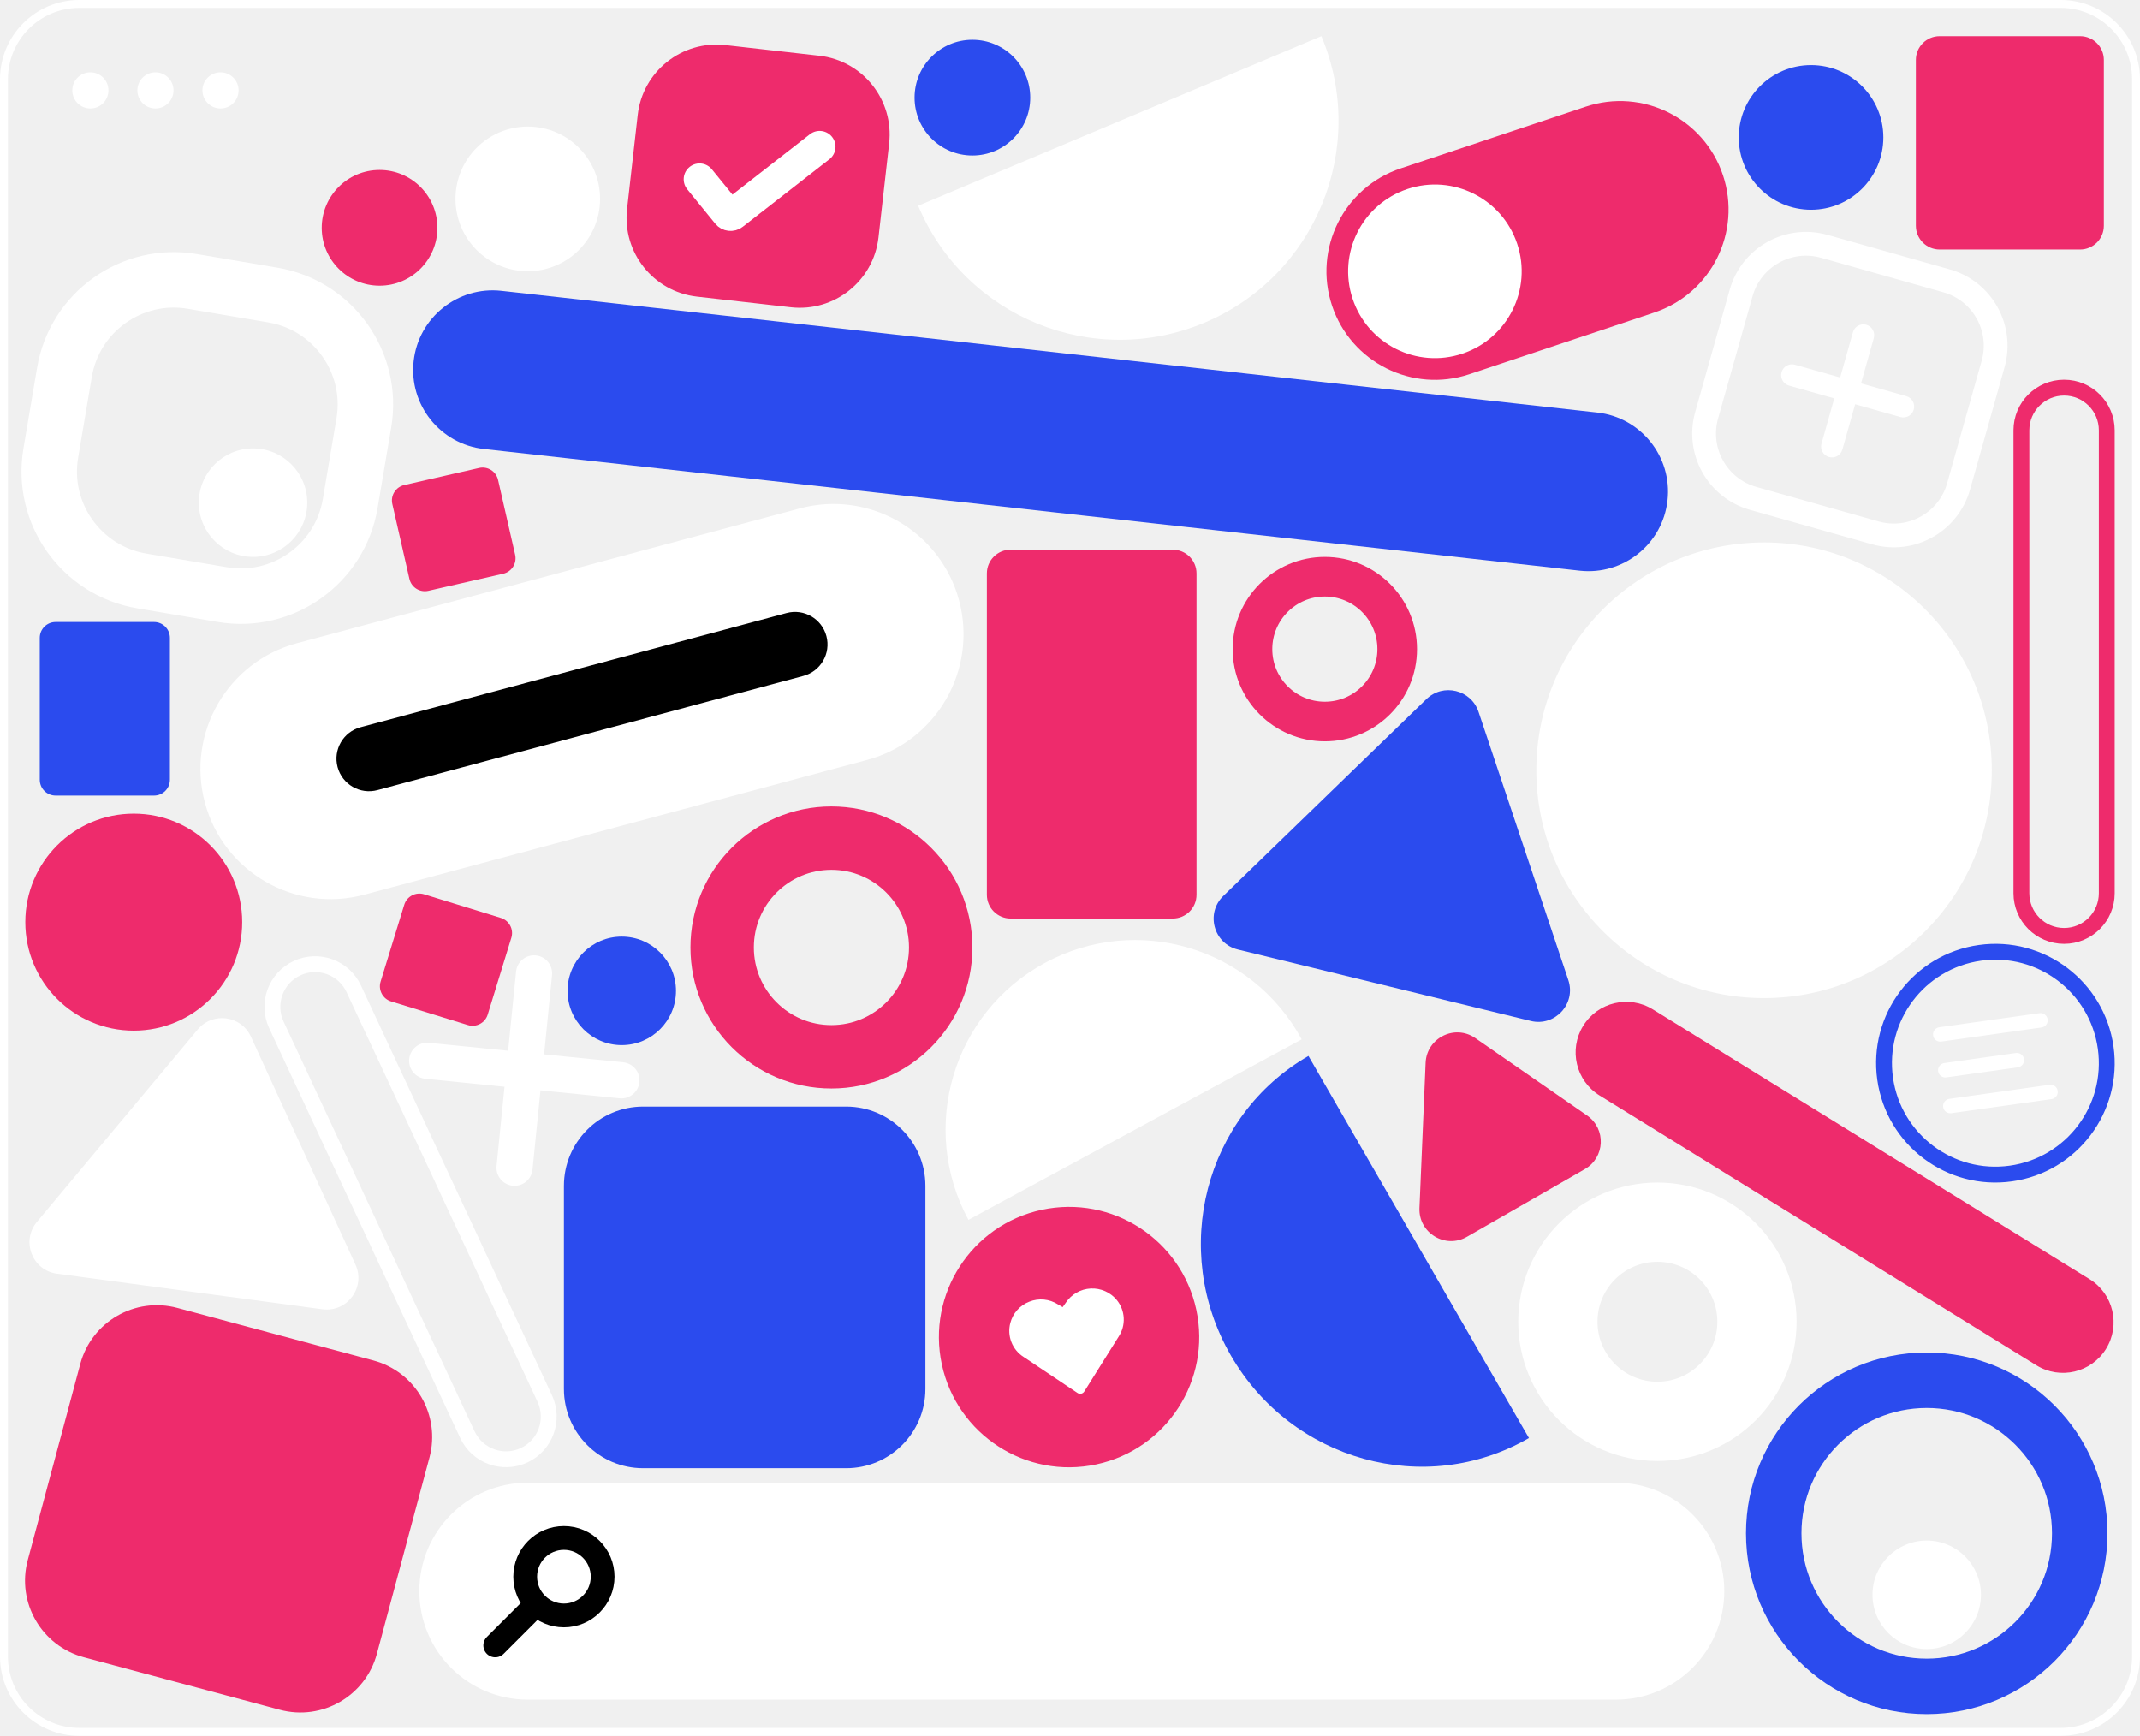
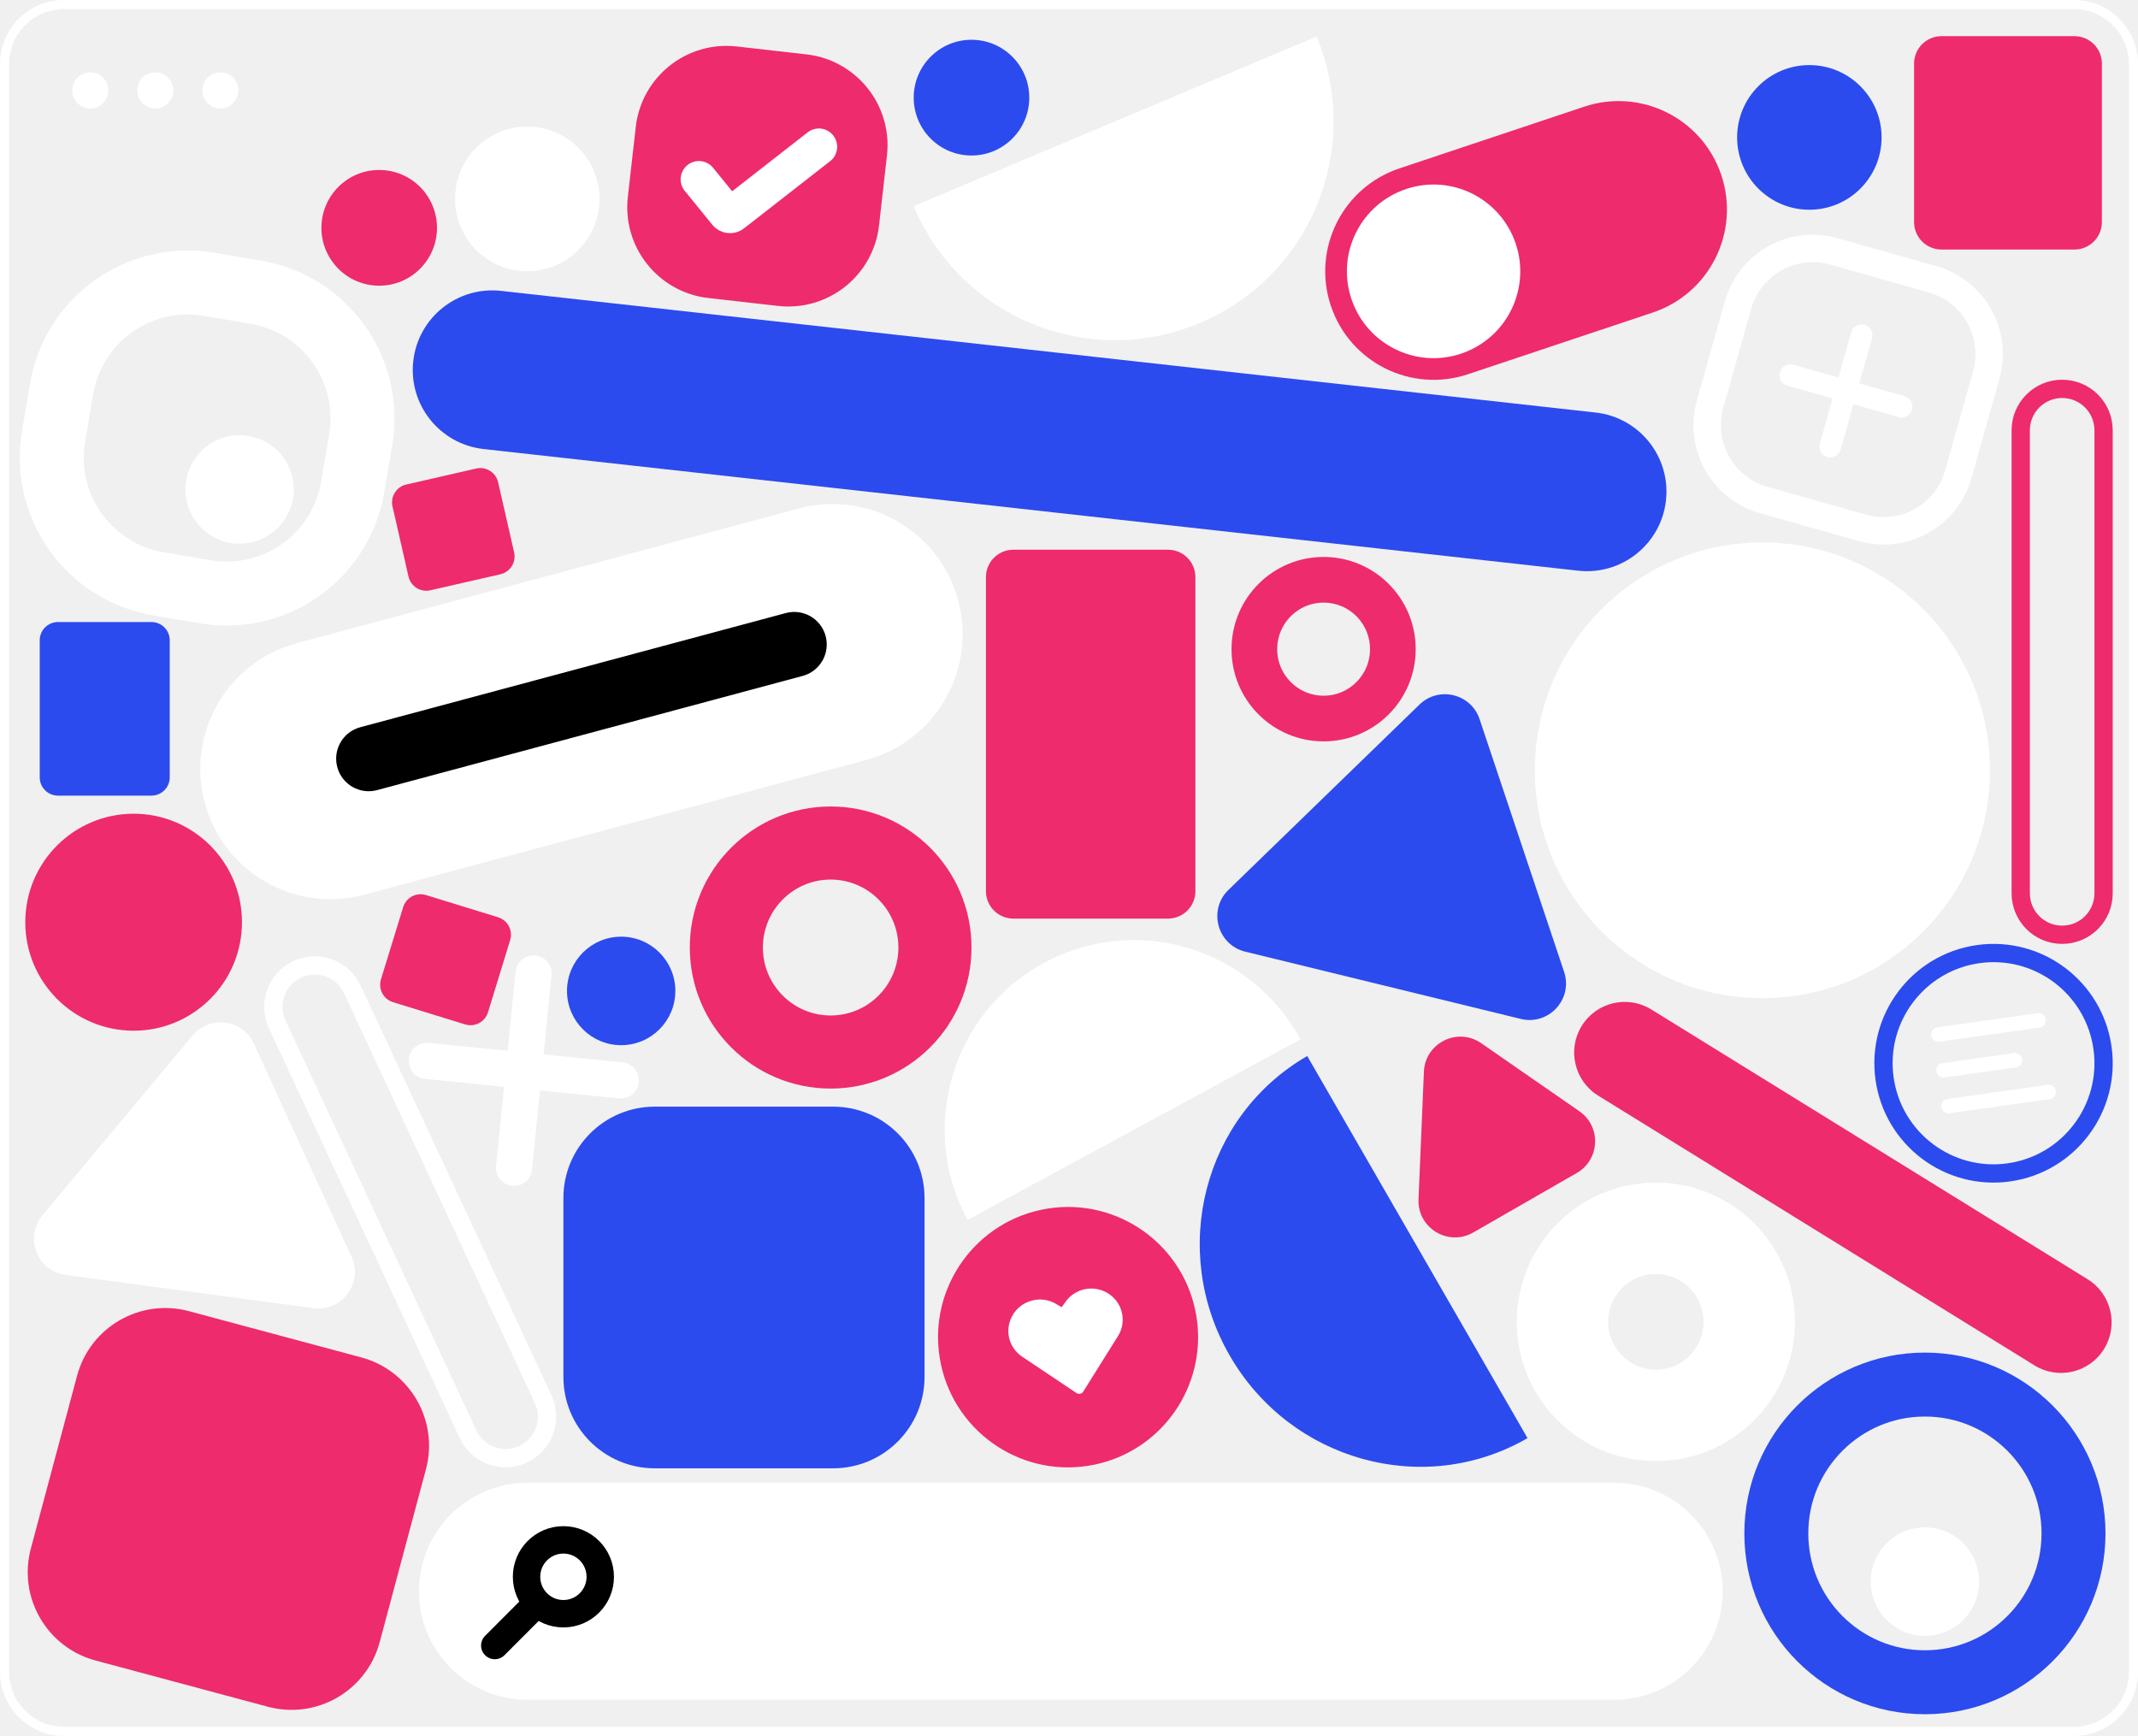
- <svg xmlns="http://www.w3.org/2000/svg" width="540" height="438" viewBox="0 0 540 438" fill="none">
-   <rect x="1" y="1" width="538" height="436" rx="19" stroke="white" stroke-width="2" />
-   <rect width="91.219" height="91.248" rx="20" transform="matrix(0.965902 0.258909 -0.25873 0.96595 25.4328 324.849)" fill="#EE2B6C" />
-   <ellipse cx="22.804" cy="22.812" rx="4.561" ry="4.562" fill="white" />
-   <ellipse cx="39.223" cy="22.812" rx="4.561" ry="4.562" fill="white" />
-   <ellipse cx="55.642" cy="22.812" rx="4.561" ry="4.562" fill="white" />
-   <rect x="105.811" y="374.125" width="329.291" height="54.75" rx="27.375" fill="white" />
-   <path d="M152.068 397.85C152.068 403.249 147.692 407.625 142.297 407.625C136.902 407.625 132.527 403.249 132.527 397.85C132.527 392.45 136.902 388.075 142.297 388.075C147.692 388.075 152.068 392.45 152.068 397.85Z" stroke="black" stroke-width="6" />
-   <path d="M134.999 405.149L124.966 415.186" stroke="black" stroke-width="6" stroke-linecap="round" />
-   <path d="M524.791 386.9C524.791 408.234 507.503 425.525 486.182 425.525C464.862 425.525 447.574 408.234 447.574 386.9C447.574 365.565 464.862 348.275 486.182 348.275C507.503 348.275 524.791 365.565 524.791 386.9Z" stroke="#2B4BEE" stroke-width="14" />
-   <path d="M393.108 333.519C393.108 319.636 404.357 308.388 418.226 308.388C432.095 308.388 443.345 319.636 443.345 333.519C443.345 347.402 432.095 358.65 418.226 358.65C404.357 358.65 393.108 347.402 393.108 333.519Z" stroke="white" stroke-width="20" />
-   <ellipse cx="486.182" cy="402.413" rx="13.682" ry="13.688" fill="white" />
-   <rect width="155.083" height="25.547" rx="12.774" transform="matrix(0.850786 0.525512 -0.52523 0.85096 406.201 247.985)" fill="#EE2B6C" />
-   <path d="M385.81 362.859C359.633 377.978 325.956 368.652 310.591 342.029C295.226 315.406 303.991 281.568 330.168 266.449L385.81 362.859Z" fill="#2B4BEE" />
-   <path d="M400.496 281.486C405.328 284.833 405.021 292.074 399.923 295L370.158 312.088C364.693 315.225 357.915 311.106 358.182 304.811L359.734 268.179C360 261.883 367.102 258.353 372.282 261.941L400.496 281.486Z" fill="#EE2B6C" />
-   <path d="M49.898 259.772C53.67 255.261 60.856 256.223 63.308 261.568L89.698 319.102C92.325 324.828 87.609 331.202 81.365 330.366L14.383 321.393C8.139 320.557 5.266 313.166 9.307 308.332L49.898 259.772Z" fill="white" />
-   <ellipse rx="32.838" ry="32.849" transform="matrix(0.977806 -0.209513 0.209365 0.977838 269.764 337.389)" fill="#EE2B6C" />
-   <g clip-path="url(#clip0_2127_91572)">
-     <path d="M281.821 328.057C281.029 327.087 280.02 326.317 278.876 325.808C277.732 325.299 276.484 325.066 275.234 325.127C273.983 325.188 272.764 325.542 271.675 326.16C270.586 326.777 269.657 327.642 268.963 328.684L268.146 329.831L266.971 329.146C265.909 328.463 264.7 328.043 263.443 327.921C262.187 327.8 260.919 327.98 259.746 328.447C258.577 328.895 257.531 329.615 256.696 330.549C255.86 331.483 255.26 332.602 254.944 333.815C254.517 335.414 254.611 337.108 255.212 338.65C255.813 340.192 256.889 341.503 258.285 342.392L271.892 351.491C272.027 351.581 272.179 351.644 272.339 351.674C272.499 351.705 272.663 351.703 272.822 351.669C272.981 351.635 273.131 351.569 273.264 351.476C273.398 351.383 273.511 351.263 273.597 351.126L282.274 337.274C283.188 335.89 283.637 334.249 283.555 332.592C283.474 330.934 282.867 329.345 281.821 328.057V328.057Z" fill="white" />
+ <svg xmlns="http://www.w3.org/2000/svg" width="468" height="380" viewBox="0 0 468 380" fill="none">
+   <rect x="1.001" y="1" width="465.999" height="378" rx="13" stroke="white" stroke-width="2" />
+   <rect width="79.061" height="79.159" rx="20" transform="matrix(0.965833 0.259164 -0.258475 0.966018 22.043 281.834)" fill="#EE2B6C" />
+   <ellipse cx="19.763" cy="19.792" rx="3.953" ry="3.958" fill="white" />
+   <ellipse cx="33.994" cy="19.792" rx="3.953" ry="3.958" fill="white" />
+   <ellipse cx="48.223" cy="19.792" rx="3.953" ry="3.958" fill="white" />
+   <rect x="91.704" y="324.582" width="285.384" height="47.5" rx="23.75" fill="white" />
+   <path d="M131.394 345.165C131.394 349.634 127.778 353.249 123.326 353.249C118.875 353.249 115.259 349.634 115.259 345.165C115.259 340.697 118.875 337.082 123.326 337.082C127.778 337.082 131.394 340.697 131.394 345.165Z" stroke="black" stroke-width="6" />
+   <path d="M117.003 351.5L108.307 360.208" stroke="black" stroke-width="6" stroke-linecap="round" />
+   <path d="M453.884 335.667C453.884 353.672 439.312 368.251 421.357 368.251C403.402 368.251 388.83 353.672 388.83 335.667C388.83 317.663 403.402 303.084 421.357 303.084C439.312 303.084 453.884 317.663 453.884 335.667Z" stroke="#2B4BEE" stroke-width="14" />
+   <path d="M342.027 289.353C342.027 278.029 351.19 268.874 362.463 268.874C373.736 268.874 382.898 278.029 382.898 289.353C382.898 300.677 373.736 309.832 362.463 309.832C351.19 309.832 342.027 300.677 342.027 289.353Z" stroke="white" stroke-width="20" />
+   <ellipse cx="421.358" cy="346.227" rx="11.858" ry="11.875" fill="white" />
+   <rect width="134.444" height="22.158" rx="11.079" transform="matrix(0.850538 0.525914 -0.524829 0.851208 352.041 215.148)" fill="#EE2B6C" />
+   <path d="M334.369 314.81C311.682 327.926 282.496 319.835 269.18 296.738C255.863 273.64 263.459 244.283 286.146 231.166L334.369 314.81Z" fill="#2B4BEE" />
+   <path d="M345.723 243.26C350.551 246.608 350.245 253.844 345.151 256.771L322.486 269.796C317.021 272.936 310.24 268.817 310.506 262.52L311.688 234.596C311.954 228.299 319.059 224.77 324.239 228.362L345.723 243.26Z" fill="#EE2B6C" />
+   <path d="M42.159 226.673C45.93 222.158 53.121 223.123 55.572 228.472L76.939 275.103C79.563 280.83 74.849 287.2 68.606 286.363L14.375 279.09C8.133 278.253 5.258 270.865 9.294 266.032L42.159 226.673Z" fill="white" />
+   <ellipse rx="28.461" ry="28.498" transform="matrix(0.97776 -0.209725 0.209153 0.977883 233.797 292.709)" fill="#EE2B6C" />
+   <g clip-path="url(#clip0_2284_94644)">
+     <path d="M244.246 284.612C243.559 283.771 242.684 283.103 241.693 282.661C240.701 282.22 239.62 282.017 238.537 282.07C237.453 282.123 236.397 282.43 235.453 282.966C234.509 283.502 233.704 284.252 233.102 285.156L232.394 286.151L231.375 285.557C230.455 284.964 229.407 284.6 228.318 284.494C227.229 284.389 226.131 284.545 225.114 284.95C224.101 285.339 223.194 285.964 222.47 286.774C221.746 287.584 221.226 288.556 220.952 289.607C220.582 290.995 220.664 292.464 221.184 293.803C221.705 295.141 222.638 296.278 223.848 297.049L235.64 304.943C235.758 305.022 235.889 305.076 236.028 305.102C236.166 305.129 236.308 305.127 236.446 305.097C236.584 305.068 236.714 305.011 236.83 304.93C236.945 304.849 237.043 304.746 237.118 304.626L244.638 292.609C245.43 291.408 245.819 289.984 245.749 288.546C245.678 287.108 245.152 285.73 244.246 284.612Z" fill="white" />
  </g>
-   <rect x="142.297" y="279.224" width="91.216" height="91.25" rx="20" fill="#2B4BEE" />
-   <rect width="76.622" height="76.649" rx="28" transform="matrix(0.985979 0.166868 -0.166748 0.986 20.9308 66.3403)" stroke="white" stroke-width="14" />
-   <ellipse cx="63.851" cy="126.837" rx="13.682" ry="13.688" fill="white" />
-   <rect x="0.968" y="-2.658" width="135.603" height="21.542" rx="10.771" transform="matrix(-0.42249 -0.906368 0.906248 -0.422747 125.302 371.513)" stroke="white" stroke-width="4" />
-   <rect x="510.074" y="236.162" width="138.35" height="21.541" rx="10.77" transform="rotate(-90 510.074 236.162)" stroke="#EE2B6C" stroke-width="4" />
-   <ellipse cx="33.75" cy="232.687" rx="27.365" ry="27.375" fill="#EE2B6C" />
-   <path fill-rule="evenodd" clip-rule="evenodd" d="M135.218 241.081C132.711 240.829 130.476 242.656 130.224 245.163L128.218 265.138L108.252 263.131C105.745 262.879 103.508 264.708 103.256 267.215C103.005 269.722 104.833 271.959 107.34 272.211L127.306 274.218L125.3 294.194C125.048 296.7 126.876 298.936 129.382 299.188C131.888 299.44 134.124 297.613 134.376 295.106L136.382 275.13L156.347 277.137C158.854 277.389 161.091 275.56 161.342 273.053C161.594 270.546 159.766 268.309 157.258 268.057L137.294 266.05L139.3 246.075C139.552 243.569 137.724 241.333 135.218 241.081Z" fill="white" />
-   <path d="M531.341 264.361C533.502 279.737 522.793 293.952 507.425 296.113C492.056 298.273 477.846 287.562 475.686 272.186C473.526 256.81 484.234 242.595 499.603 240.435C514.971 238.274 529.181 248.986 531.341 264.361Z" stroke="#2B4BEE" stroke-width="4" />
-   <rect width="29.189" height="3.65" rx="1.825" transform="matrix(0.990261 -0.139224 0.139123 0.990275 487.537 259.462)" fill="white" />
-   <rect width="21.892" height="3.65" rx="1.825" transform="matrix(0.990261 -0.139224 0.139123 0.990275 488.807 268.499)" fill="white" />
-   <rect width="29.189" height="3.65" rx="1.825" transform="matrix(0.990261 -0.139224 0.139123 0.990275 490.076 277.534)" fill="white" />
-   <path d="M244.374 307.803C231.803 284.576 240.435 255.552 263.654 242.976C286.873 230.401 315.886 239.036 328.457 262.263L244.374 307.803Z" fill="white" />
-   <path d="M237.372 239.074C237.372 254.313 225.023 266.662 209.797 266.662C194.571 266.662 182.223 254.313 182.223 239.074C182.223 223.835 194.571 211.487 209.797 211.487C225.023 211.487 237.372 223.835 237.372 239.074Z" stroke="#EE2B6C" stroke-width="16" />
-   <path d="M352.568 163.794C352.568 173.885 344.39 182.062 334.307 182.062C324.224 182.062 316.047 173.885 316.047 163.794C316.047 153.702 324.224 145.525 334.307 145.525C344.39 145.525 352.568 153.702 352.568 163.794Z" stroke="#EE2B6C" stroke-width="10" />
-   <rect width="197.032" height="65.698" rx="32.849" transform="matrix(0.965902 -0.258909 0.25873 0.96595 43.2022 170.802)" fill="white" />
-   <rect width="127.706" height="16.425" rx="8.213" transform="matrix(0.965902 -0.258909 0.25873 0.96595 83.0575 185.625)" fill="black" />
-   <ellipse cx="156.892" cy="250.024" rx="13.682" ry="13.688" fill="#2B4BEE" />
-   <rect width="28.278" height="28.287" rx="4" transform="matrix(0.955711 0.294306 -0.294107 0.955773 103.184 224.475)" fill="#EE2B6C" />
-   <rect width="27.365" height="27.375" rx="4" transform="matrix(0.974889 -0.22269 0.222533 0.974925 98.1091 123.28)" fill="#EE2B6C" />
-   <ellipse cx="445.135" cy="194.362" rx="57.466" ry="57.487" fill="white" />
-   <rect width="318.346" height="40.15" rx="20.075" transform="matrix(0.993892 0.110361 -0.11028 0.993901 106.59 71.1753)" fill="#2B4BEE" />
-   <rect x="10.034" y="156.949" width="32.838" height="43.8" rx="4" fill="#2B4BEE" />
-   <path d="M359.934 176.407C364.162 172.31 371.219 174.03 373.088 179.614L395.746 247.304C397.745 253.275 392.383 259.107 386.266 257.616L312.357 239.595C306.24 238.104 304.162 230.458 308.683 226.077L359.934 176.407Z" fill="#2B4BEE" />
-   <rect x="2.073" y="3.702" width="66.063" height="66.085" rx="17" transform="matrix(0.962403 0.271624 -0.271438 0.962456 442.981 53.4134)" stroke="white" stroke-width="6" />
-   <path fill-rule="evenodd" clip-rule="evenodd" d="M459.633 111.938C459.222 113.393 460.069 114.905 461.523 115.315C462.978 115.726 464.49 114.88 464.9 113.425L468.12 102.007L479.531 105.228C480.986 105.639 482.498 104.792 482.909 103.337C483.319 101.882 482.472 100.369 481.017 99.959L469.606 96.738L472.826 85.32C473.236 83.866 472.39 82.354 470.935 81.943C469.481 81.533 467.969 82.379 467.559 83.834L464.339 95.251L452.927 92.03C451.471 91.62 449.959 92.466 449.549 93.921C449.138 95.377 449.985 96.889 451.44 97.3L462.853 100.521L459.633 111.938Z" fill="white" />
-   <rect width="103.99" height="54.748" rx="27.374" transform="matrix(0.948612 -0.316442 0.316231 0.948682 327.466 51.1572)" fill="#EE2B6C" />
-   <ellipse rx="21.893" ry="21.899" transform="matrix(0.948612 -0.316442 0.316231 0.948682 362.082 68.4667)" fill="white" />
-   <rect x="249.02" y="138.7" width="52.905" height="93.075" rx="6" fill="#EE2B6C" />
-   <rect x="483.446" y="9.125" width="47.432" height="53.837" rx="6" fill="#EE2B6C" />
-   <rect width="63.852" height="63.875" rx="20" transform="matrix(0.993638 0.11262 -0.112538 0.993647 163.168 9.125)" fill="#EE2B6C" />
-   <path d="M176.52 45.239L183.577 53.91C183.92 54.332 184.538 54.402 184.967 54.068L206.826 37.031" stroke="white" stroke-width="8" stroke-linecap="round" />
-   <ellipse cx="456.993" cy="34.675" rx="18.243" ry="18.25" fill="#2B4BEE" />
-   <ellipse cx="133.176" cy="50.188" rx="18.243" ry="18.25" fill="white" />
-   <ellipse cx="245.372" cy="24.638" rx="14.595" ry="14.6" fill="#2B4BEE" />
-   <ellipse cx="95.777" cy="57.488" rx="14.595" ry="14.6" fill="#EE2B6C" />
-   <path d="M333.434 9.125C345.246 37.232 332.046 69.596 303.95 81.413C275.854 93.23 243.502 80.024 231.689 51.918L333.434 9.125Z" fill="white" />
+   <rect x="123.325" y="242.25" width="79.054" height="79.167" rx="20" fill="#2B4BEE" />
+   <rect width="66.408" height="66.497" rx="28" transform="matrix(0.98595 0.167039 -0.166577 0.986029 18.1416 57.5566)" stroke="white" stroke-width="14" />
+   <ellipse cx="52.444" cy="107.145" rx="11.858" ry="11.875" fill="white" />
+   <rect x="0.968" y="-2.659" width="117.094" height="18.141" rx="9.07" transform="matrix(-0.422123 -0.906538 0.906077 -0.423114 109.102 321.931)" stroke="white" stroke-width="4" />
+   <rect x="442.33" y="204.623" width="119.5" height="18.135" rx="9.068" transform="rotate(-90 442.33 204.623)" stroke="#EE2B6C" stroke-width="4" />
+   <ellipse cx="29.251" cy="201.877" rx="23.716" ry="23.75" fill="#EE2B6C" />
+   <path fill-rule="evenodd" clip-rule="evenodd" d="M117.191 209.157C115.019 208.939 113.081 210.523 112.863 212.695L111.124 230.031L93.825 228.29C91.65 228.071 89.71 229.657 89.492 231.833C89.273 234.008 90.86 235.948 93.035 236.167L110.334 237.908L108.595 255.242C108.377 257.414 109.961 259.352 112.133 259.57C114.305 259.789 116.243 258.205 116.461 256.033L118.2 238.699L135.499 240.44C137.674 240.659 139.614 239.073 139.833 236.898C140.051 234.722 138.464 232.782 136.289 232.563L118.99 230.822L120.729 213.486C120.947 211.314 119.363 209.376 117.191 209.157Z" fill="white" />
+   <path d="M460.231 229.391C462.083 242.588 452.902 254.785 439.73 256.639C426.559 258.492 414.376 249.302 412.524 236.106C410.672 222.909 419.854 210.712 433.025 208.858C446.196 207.005 458.379 216.195 460.231 229.391Z" stroke="#2B4BEE" stroke-width="4" />
+   <rect width="25.298" height="3.167" rx="1.583" transform="matrix(0.990241 -0.139368 0.138979 0.990295 422.532 225.104)" fill="white" />
+   <rect width="18.973" height="3.167" rx="1.583" transform="matrix(0.990241 -0.139368 0.138979 0.990295 423.633 232.943)" fill="white" />
+   <rect width="25.298" height="3.167" rx="1.583" transform="matrix(0.990241 -0.139368 0.138979 0.990295 424.732 240.783)" fill="white" />
+   <path d="M211.792 267.042C200.897 246.891 208.378 221.71 228.501 210.8C248.624 199.889 273.768 207.381 284.663 227.533L211.792 267.042Z" fill="white" />
+   <path d="M204.656 207.416C204.656 220.06 194.424 230.291 181.825 230.291C169.227 230.291 158.994 220.06 158.994 207.416C158.994 194.772 169.227 184.541 181.825 184.541C194.424 184.541 204.656 194.772 204.656 207.416Z" stroke="#EE2B6C" stroke-width="16" />
+   <path d="M304.892 142.104C304.892 150.498 298.098 157.291 289.733 157.291C281.368 157.291 274.574 150.498 274.574 142.104C274.574 133.709 281.368 126.916 289.733 126.916C298.098 126.916 304.892 133.709 304.892 142.104Z" stroke="#EE2B6C" stroke-width="10" />
+   <rect width="170.773" height="56.995" rx="28.497" transform="matrix(0.965833 -0.259164 0.258475 0.966018 37.4434 148.182)" fill="white" />
+   <rect width="110.686" height="14.249" rx="7.124" transform="matrix(0.965833 -0.259164 0.258475 0.966018 71.9844 161.039)" fill="black" />
+   <ellipse cx="135.972" cy="216.918" rx="11.858" ry="11.875" fill="#2B4BEE" />
+   <rect width="24.51" height="24.539" rx="4" transform="matrix(0.955624 0.29459 -0.293823 0.95586 89.4268 194.75)" fill="#EE2B6C" />
+   <rect width="23.718" height="23.748" rx="4" transform="matrix(0.974838 -0.222914 0.22231 0.974976 85.0283 106.955)" fill="#EE2B6C" />
+   <ellipse cx="385.783" cy="168.623" rx="49.804" ry="49.875" fill="white" />
+   <rect width="275.903" height="34.833" rx="17.416" transform="matrix(0.993879 0.110476 -0.110165 0.993913 92.3789 61.75)" fill="#2B4BEE" />
+   <rect x="8.696" y="136.166" width="28.459" height="38" rx="4" fill="#2B4BEE" />
+   <path d="M310.725 154.228C314.952 150.127 322.013 151.851 323.882 157.439L342.372 212.738C344.369 218.709 339.01 224.537 332.895 223.045L272.579 208.323C266.465 206.831 264.384 199.187 268.901 194.805L310.725 154.228Z" fill="#2B4BEE" />
+   <rect x="2.073" y="3.703" width="56.459" height="56.535" rx="17" transform="matrix(0.962328 0.27189 -0.271173 0.962531 384.061 46.2859)" stroke="white" stroke-width="6" />
+   <path fill-rule="evenodd" clip-rule="evenodd" d="M398.347 97.116C397.992 98.376 398.726 99.687 399.986 100.043C401.247 100.4 402.557 99.666 402.912 98.405L405.703 88.498L415.59 91.292C416.853 91.648 418.164 90.914 418.52 89.652C418.875 88.389 418.14 87.077 416.878 86.72L406.991 83.927L409.783 74.018C410.138 72.757 409.404 71.447 408.143 71.09C406.883 70.734 405.573 71.468 405.218 72.728L402.426 82.637L392.537 79.843C391.275 79.487 389.963 80.221 389.608 81.483C389.252 82.746 389.987 84.058 391.249 84.415L401.138 87.209L398.347 97.116Z" fill="white" />
+   <rect width="90.134" height="47.493" rx="23.747" transform="matrix(0.948511 -0.316743 0.315931 0.948782 283.804 44.3828)" fill="#EE2B6C" />
+   <ellipse rx="18.976" ry="18.997" transform="matrix(0.948511 -0.316743 0.315931 0.948782 313.805 59.3987)" fill="white" />
+   <rect x="215.818" y="120.334" width="45.851" height="80.75" rx="6" fill="#EE2B6C" />
+   <rect x="418.986" y="7.916" width="41.108" height="46.708" rx="6" fill="#EE2B6C" />
+   <rect width="55.339" height="55.416" rx="20" transform="matrix(0.993625 0.112738 -0.112421 0.993661 141.413 7.91797)" fill="#EE2B6C" />
+   <path d="M152.986 39.25L159.019 46.671C159.362 47.094 159.981 47.164 160.41 46.829L179.251 32.129" stroke="white" stroke-width="8" stroke-linecap="round" />
+   <ellipse cx="396.061" cy="30.081" rx="15.811" ry="15.833" fill="#2B4BEE" />
+   <ellipse cx="115.419" cy="43.542" rx="15.811" ry="15.833" fill="white" />
+   <ellipse cx="212.655" cy="21.374" rx="12.649" ry="12.667" fill="#2B4BEE" />
+   <ellipse cx="83.007" cy="49.874" rx="12.649" ry="12.667" fill="#EE2B6C" />
+   <path d="M288.178 7.999C298.415 32.384 286.975 60.462 262.625 70.714C238.276 80.966 210.237 69.51 200 45.125L288.178 7.999Z" fill="white" />
  <defs>
-     <clipPath id="clip0_2127_91572">
-       <rect width="29.19" height="29.2" fill="white" transform="matrix(0.977806 -0.209513 0.209365 0.977838 252.819 327.955)" />
+     <clipPath id="clip0_2284_94644">
+       <rect width="25.299" height="25.332" fill="white" transform="matrix(0.97776 -0.209725 0.209153 0.977883 219.11 284.525)" />
    </clipPath>
  </defs>
</svg>
